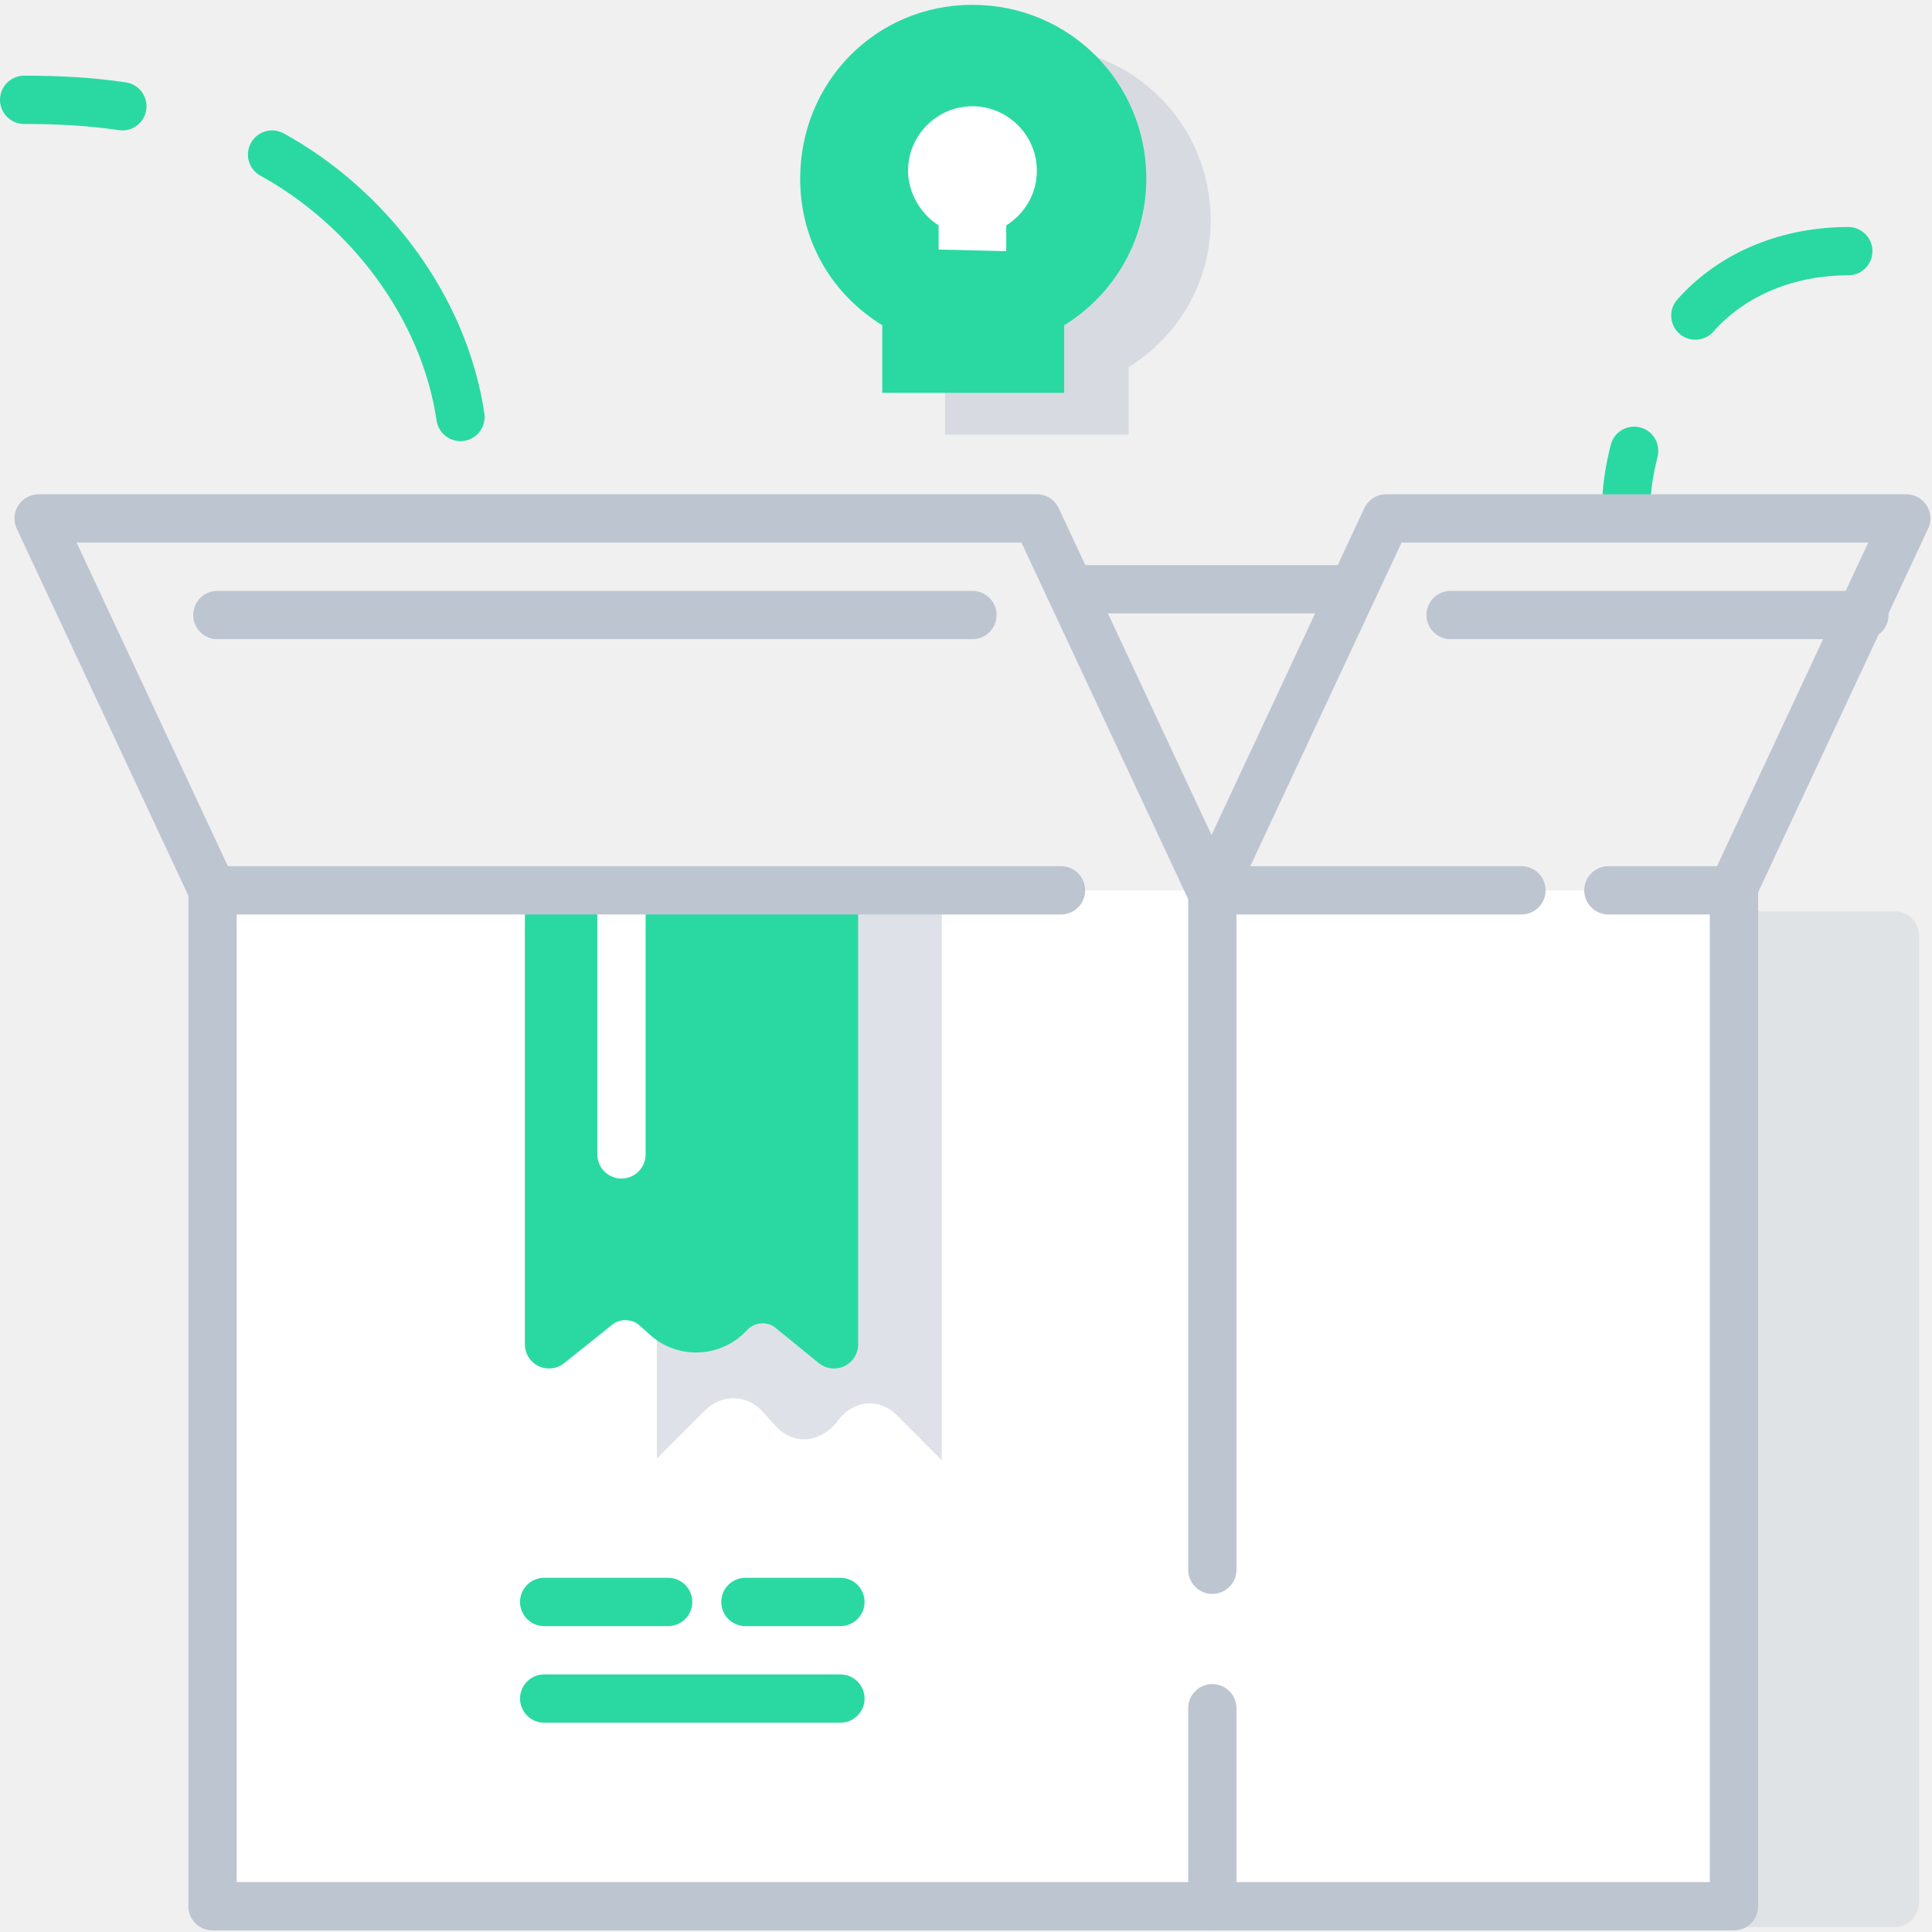
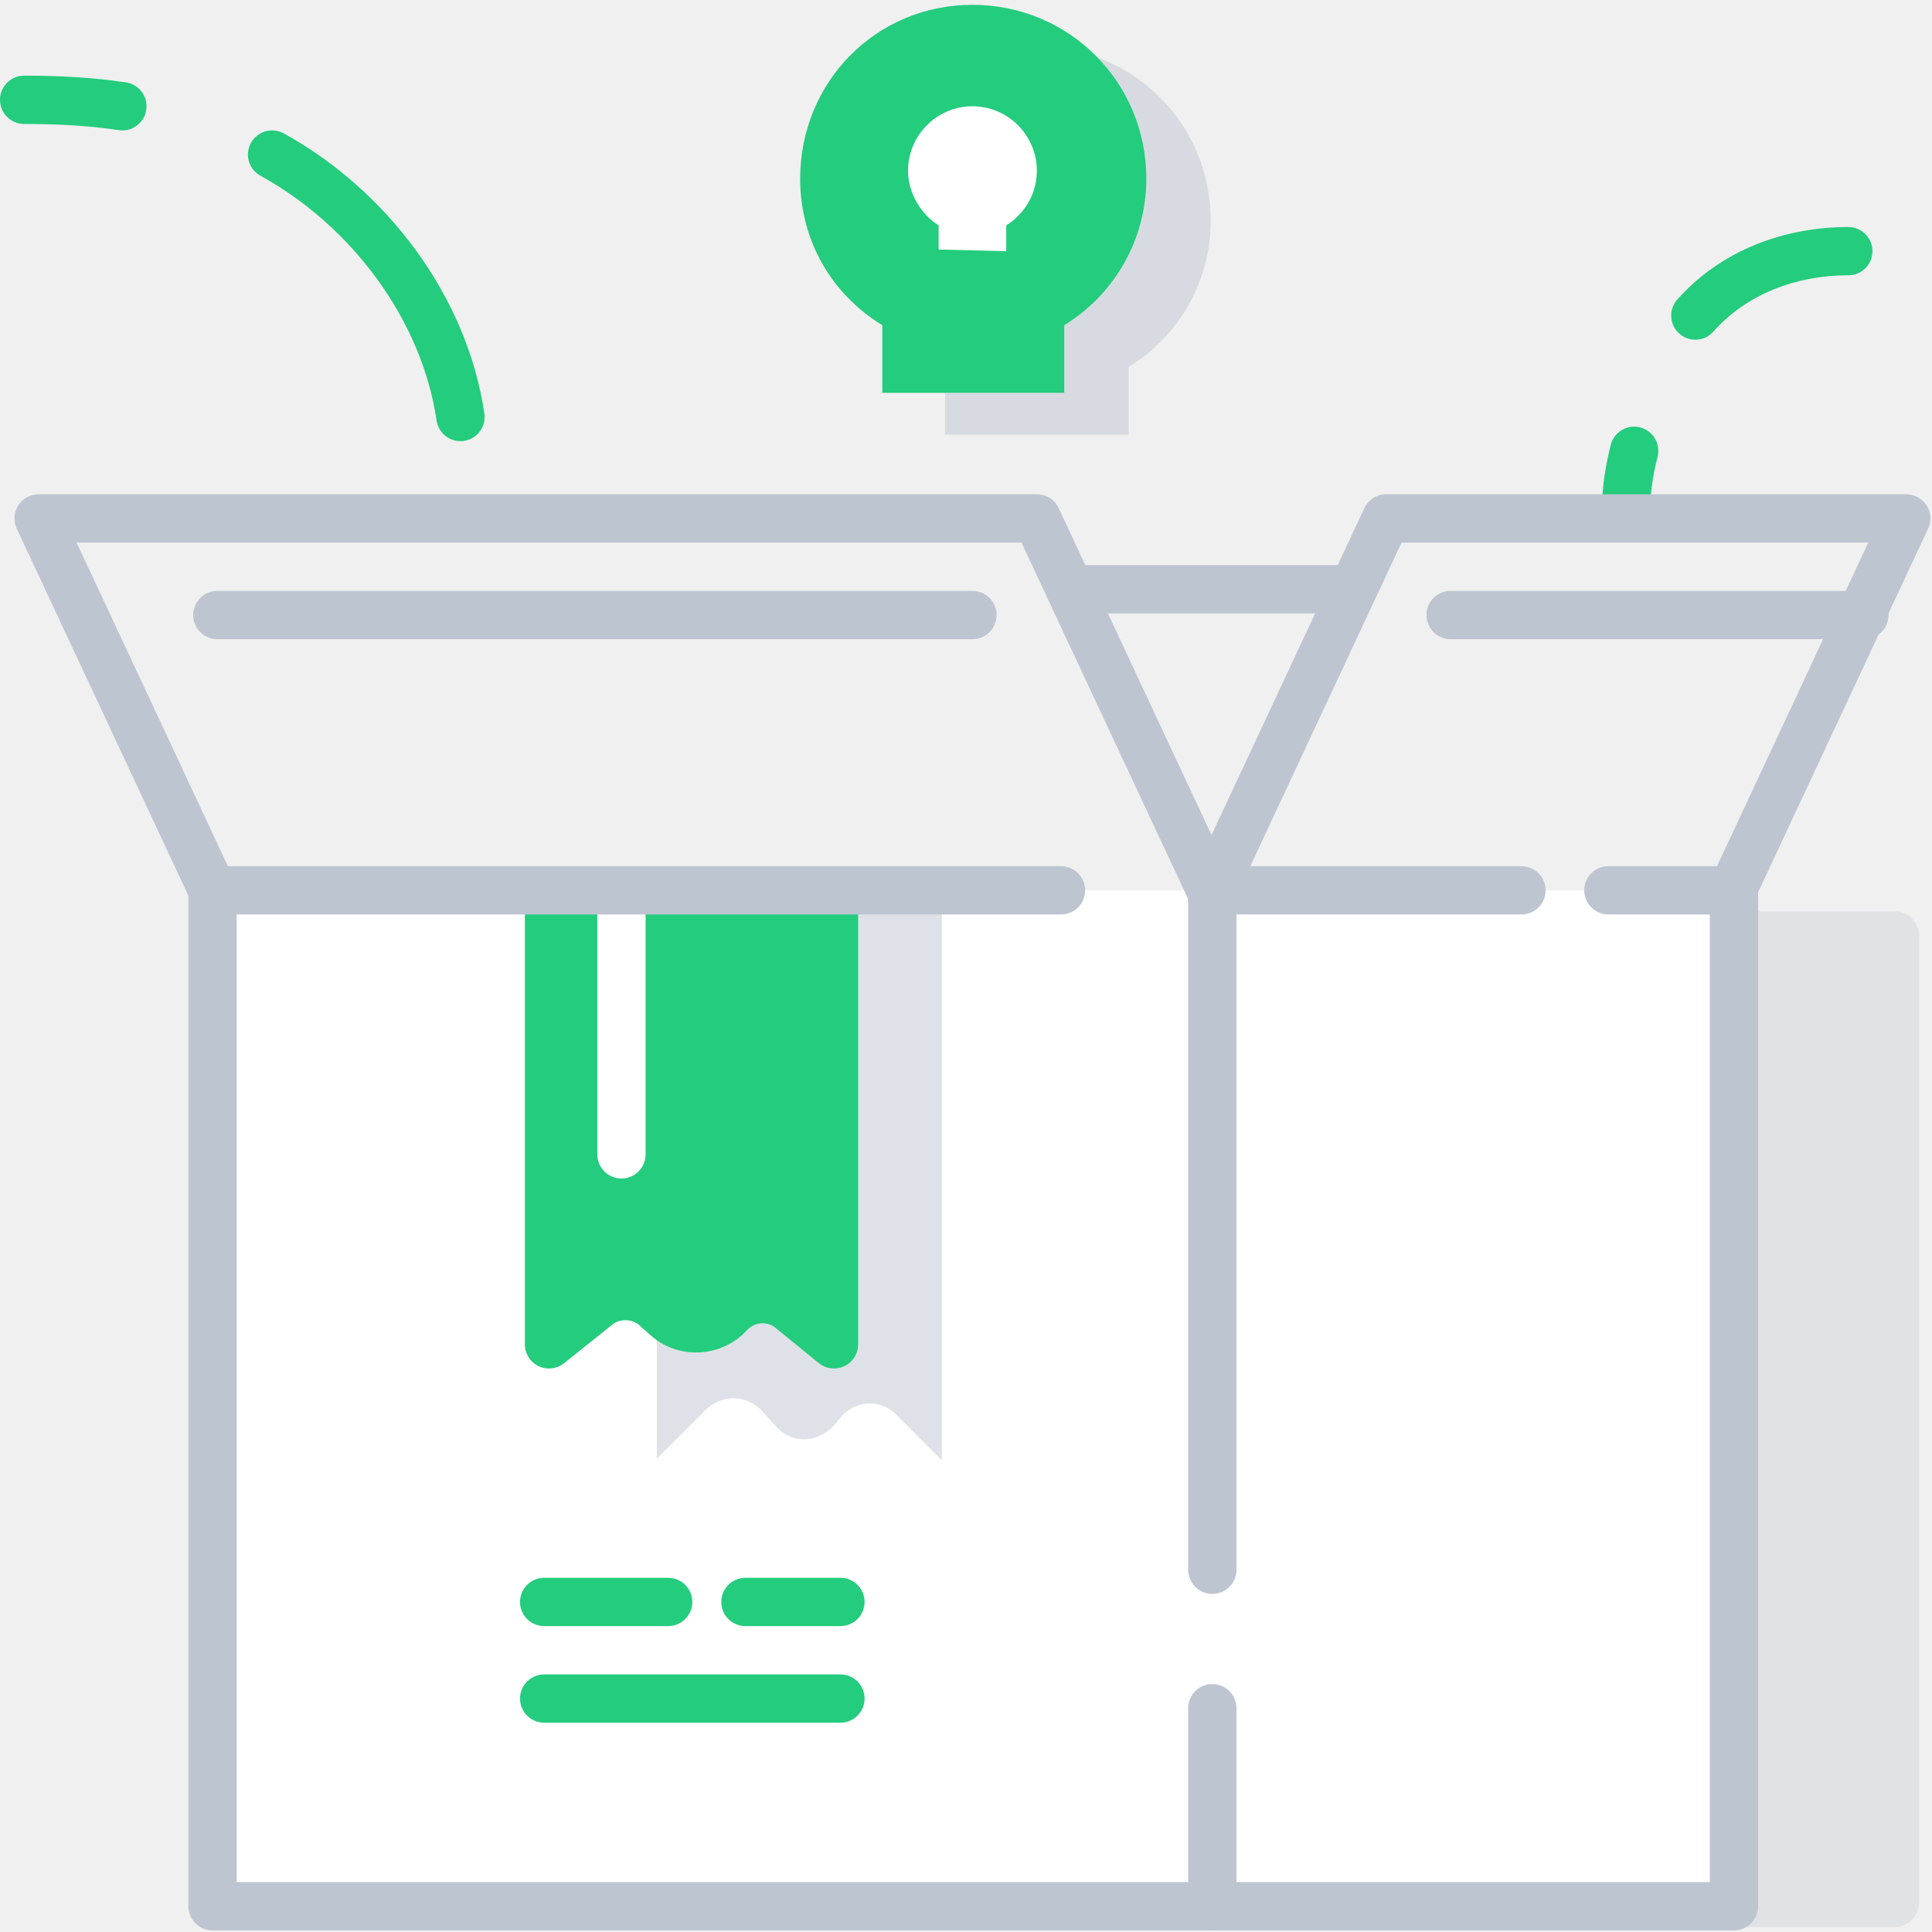
<svg xmlns="http://www.w3.org/2000/svg" x="0px" y="0px" viewBox="0 0 120 120" style="enable-background:new 0 0 120 120;" xml:space="preserve">
  <style type="text/css">
- 	.icon-28-0{fill:none;stroke:#2ad9a2;}
+ 	.icon-28-0{fill:none;stroke:#24cc7d;}
	.icon-28-1{fill:#BDC5D1;}
	.icon-28-2{fill:#FFFFFF;stroke:#BDC5D1;}
	.icon-28-3{fill:#FFFFFF;}
- 	.icon-28-4{fill:#2ad9a2;stroke:#2ad9a2;}
+ 	.icon-28-4{fill:#24cc7d;stroke:#24cc7d;}
	.icon-28-5{fill:none;stroke:#FFFFFF;}
	.icon-28-6{fill:none;stroke:#BDC5D1;}
- 	.icon-28-7{fill:#2ad9a2;}
+ 	.icon-28-7{fill:#24cc7d;}
</style>
  <line class="icon-28-0 fill-none stroke-primary" stroke-width="3" stroke-linecap="round" stroke-linejoin="round" stroke-miterlimit="10" x1="88.1" y1="110.7" x2="107.4" y2="110.7" />
  <path class="icon-28-1 fill-gray-400" opacity=".3" d="M24.6,56.6h93.1c0.8,0,1.5,0.7,1.5,1.5v60.1c0,0.8-0.7,1.5-1.5,1.5H26.1c-0.8,0-1.5-0.7-1.5-1.5V56.6" />
  <polyline class="icon-28-2 fill-white stroke-gray-400" stroke-width="3" stroke-linecap="round" stroke-linejoin="round" stroke-miterlimit="10" points="107.7,55.3 107.7,118.4 13.2,118.4 13.2,55.3 " />
  <path class="icon-28-1 fill-gray-400" opacity=".5" d="M40.8,55.4v35.2l3-3c1-1,2.5-1,3.5,0l0.9,1c1.1,1.2,2.8,1,3.8-0.3l0,0c1-1.4,2.7-1.5,3.8-0.3l2.7,2.7V55.4" />
  <path class="icon-28-4 fill-primary stroke-primary" stroke-width="3" stroke-linecap="round" stroke-linejoin="round" stroke-miterlimit="10" d="M34.1,55.4v28.1l3-2.4c1-0.8,2.5-0.8,3.5,0l0.9,0.8c1.1,0.9,2.8,0.8,3.8-0.3l0,0c1-1.1,2.7-1.2,3.8-0.3l2.7,2.2  V55.4" />
  <line class="icon-28-0 fill-none stroke-primary" stroke-width="3" stroke-linecap="round" stroke-linejoin="round" stroke-miterlimit="10" x1="52.2" y1="105.5" x2="33.8" y2="105.5" />
  <line class="icon-28-0 fill-none stroke-primary" stroke-width="3" stroke-linecap="round" stroke-linejoin="round" stroke-miterlimit="10" x1="52.2" y1="99.5" x2="46.3" y2="99.5" />
  <line class="icon-28-0 fill-none stroke-primary" stroke-width="3" stroke-linecap="round" stroke-linejoin="round" stroke-miterlimit="10" x1="41.5" y1="99.5" x2="33.8" y2="99.5" />
  <line class="icon-28-5 fill-none stroke-white" stroke-width="3" stroke-linecap="round" stroke-linejoin="round" stroke-miterlimit="10" x1="38.6" y1="55.4" x2="38.6" y2="71.7" />
  <line class="icon-28-6 fill-none stroke-gray-400" stroke-width="3" stroke-linecap="round" stroke-linejoin="round" stroke-miterlimit="10" x1="75.3" y1="55.3" x2="75.3" y2="97.5" />
  <line class="icon-28-6 fill-none stroke-gray-400" stroke-width="3" stroke-linecap="round" stroke-linejoin="round" stroke-miterlimit="10" x1="75.3" y1="106.1" x2="75.3" y2="118.4" />
  <polyline class="icon-28-6 fill-none stroke-gray-400" stroke-width="3" stroke-linecap="round" stroke-linejoin="round" stroke-miterlimit="10" points="65.9,55.3 13.2,55.3 2.4,32.2 64.4,32.2 75.2,55.3 94.5,55.3 " />
  <line class="icon-28-6 fill-none stroke-gray-400" stroke-width="3" stroke-linecap="round" stroke-linejoin="round" stroke-miterlimit="10" x1="83.8" y1="36.6" x2="66.5" y2="36.6" />
  <line class="icon-28-6 fill-none stroke-gray-400" stroke-width="3" stroke-linecap="round" stroke-linejoin="round" stroke-miterlimit="10" x1="60.4" y1="38.2" x2="13.5" y2="38.2" />
  <line class="icon-28-6 fill-none stroke-gray-400" stroke-width="3" stroke-linecap="round" stroke-linejoin="round" stroke-miterlimit="10" x1="115.8" y1="38.2" x2="90.1" y2="38.2" />
  <path class="icon-28-0 fill-none stroke-primary" stroke-width="3" stroke-linecap="round" stroke-linejoin="round" stroke-miterlimit="10" d="M101,31.7c0-1.3,0.2-2.5,0.5-3.7" />
  <path class="icon-28-6 fill-none stroke-gray-400" stroke-width="3" stroke-linecap="round" stroke-linejoin="round" stroke-miterlimit="10" d="M99.9,55.3c0,0,6.6,0,7.7,0l10.8-23.1H86.1L75.3,55.3" />
  <path class="icon-28-0 fill-none stroke-primary" stroke-width="3" stroke-linecap="round" stroke-linejoin="round" stroke-miterlimit="10" d="M7.6,6.6c-2-0.3-4-0.4-6.1-0.4" />
  <path class="icon-28-0 fill-none stroke-primary" stroke-width="3" stroke-linecap="round" stroke-linejoin="round" stroke-miterlimit="10" d="M28.6,25.9c-1-6.8-5.7-13-11.7-16.3" />
  <path class="icon-28-0 fill-none stroke-primary" stroke-width="3" stroke-linecap="round" stroke-linejoin="round" stroke-miterlimit="10" d="M105.3,19.6c2.4-2.7,5.9-4,9.5-4" />
  <path class="icon-28-1 fill-gray-400" opacity=".5" d="M70.1,27v-4.2c3.1-1.9,5.1-5.3,5.1-9.1c0-6-4.8-10.8-10.8-10.8S53.6,7.8,53.6,13.7c0,3.9,2,7.2,5.1,9.1V27" />
  <path class="icon-28-7 fill-primary" d="M66.1,24.4v-4.2c3.1-1.9,5.1-5.3,5.1-9.1c0-6-4.8-10.8-10.8-10.8S49.7,5.1,49.7,11.1c0,3.9,2,7.2,5.1,9.1v4.2" />
  <path class="icon-28-3 fill-white" d="M62.5,15.6V14c1.1-0.7,1.9-1.9,1.9-3.4c0-2.2-1.8-4-4-4c-2.2,0-4,1.8-4,4c0,1.4,0.8,2.7,1.9,3.4v1.5" />
</svg>
